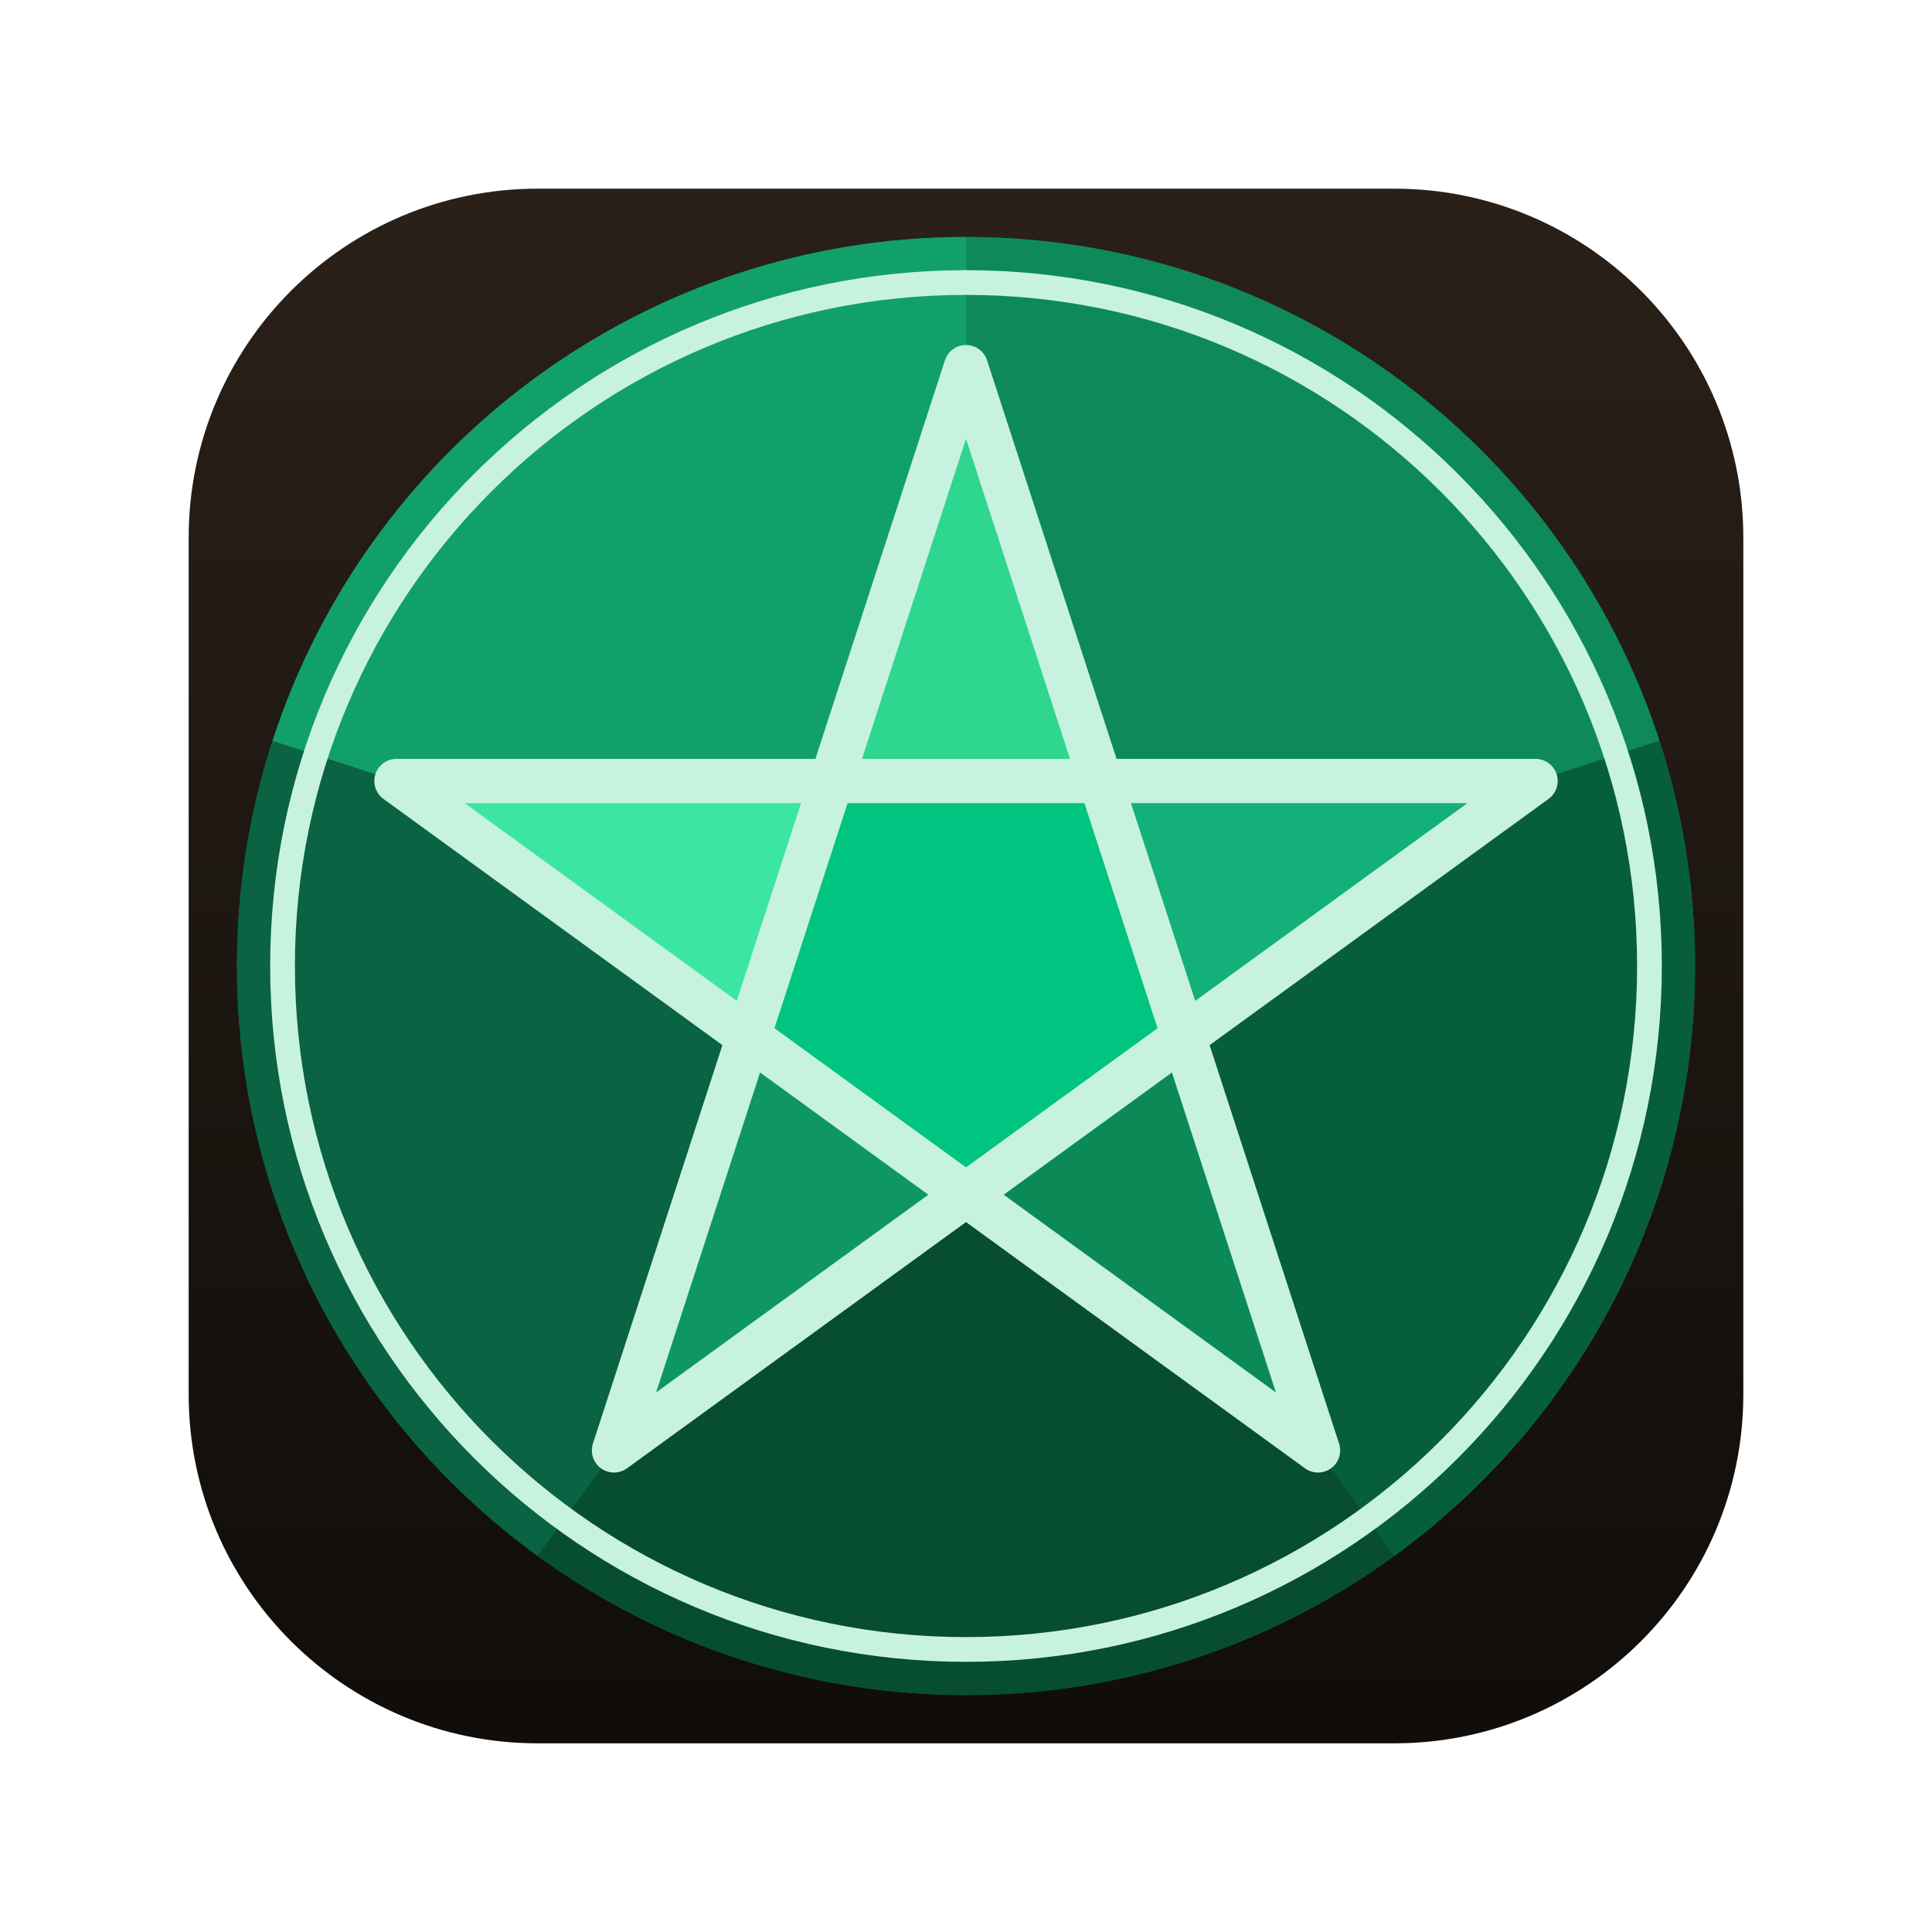
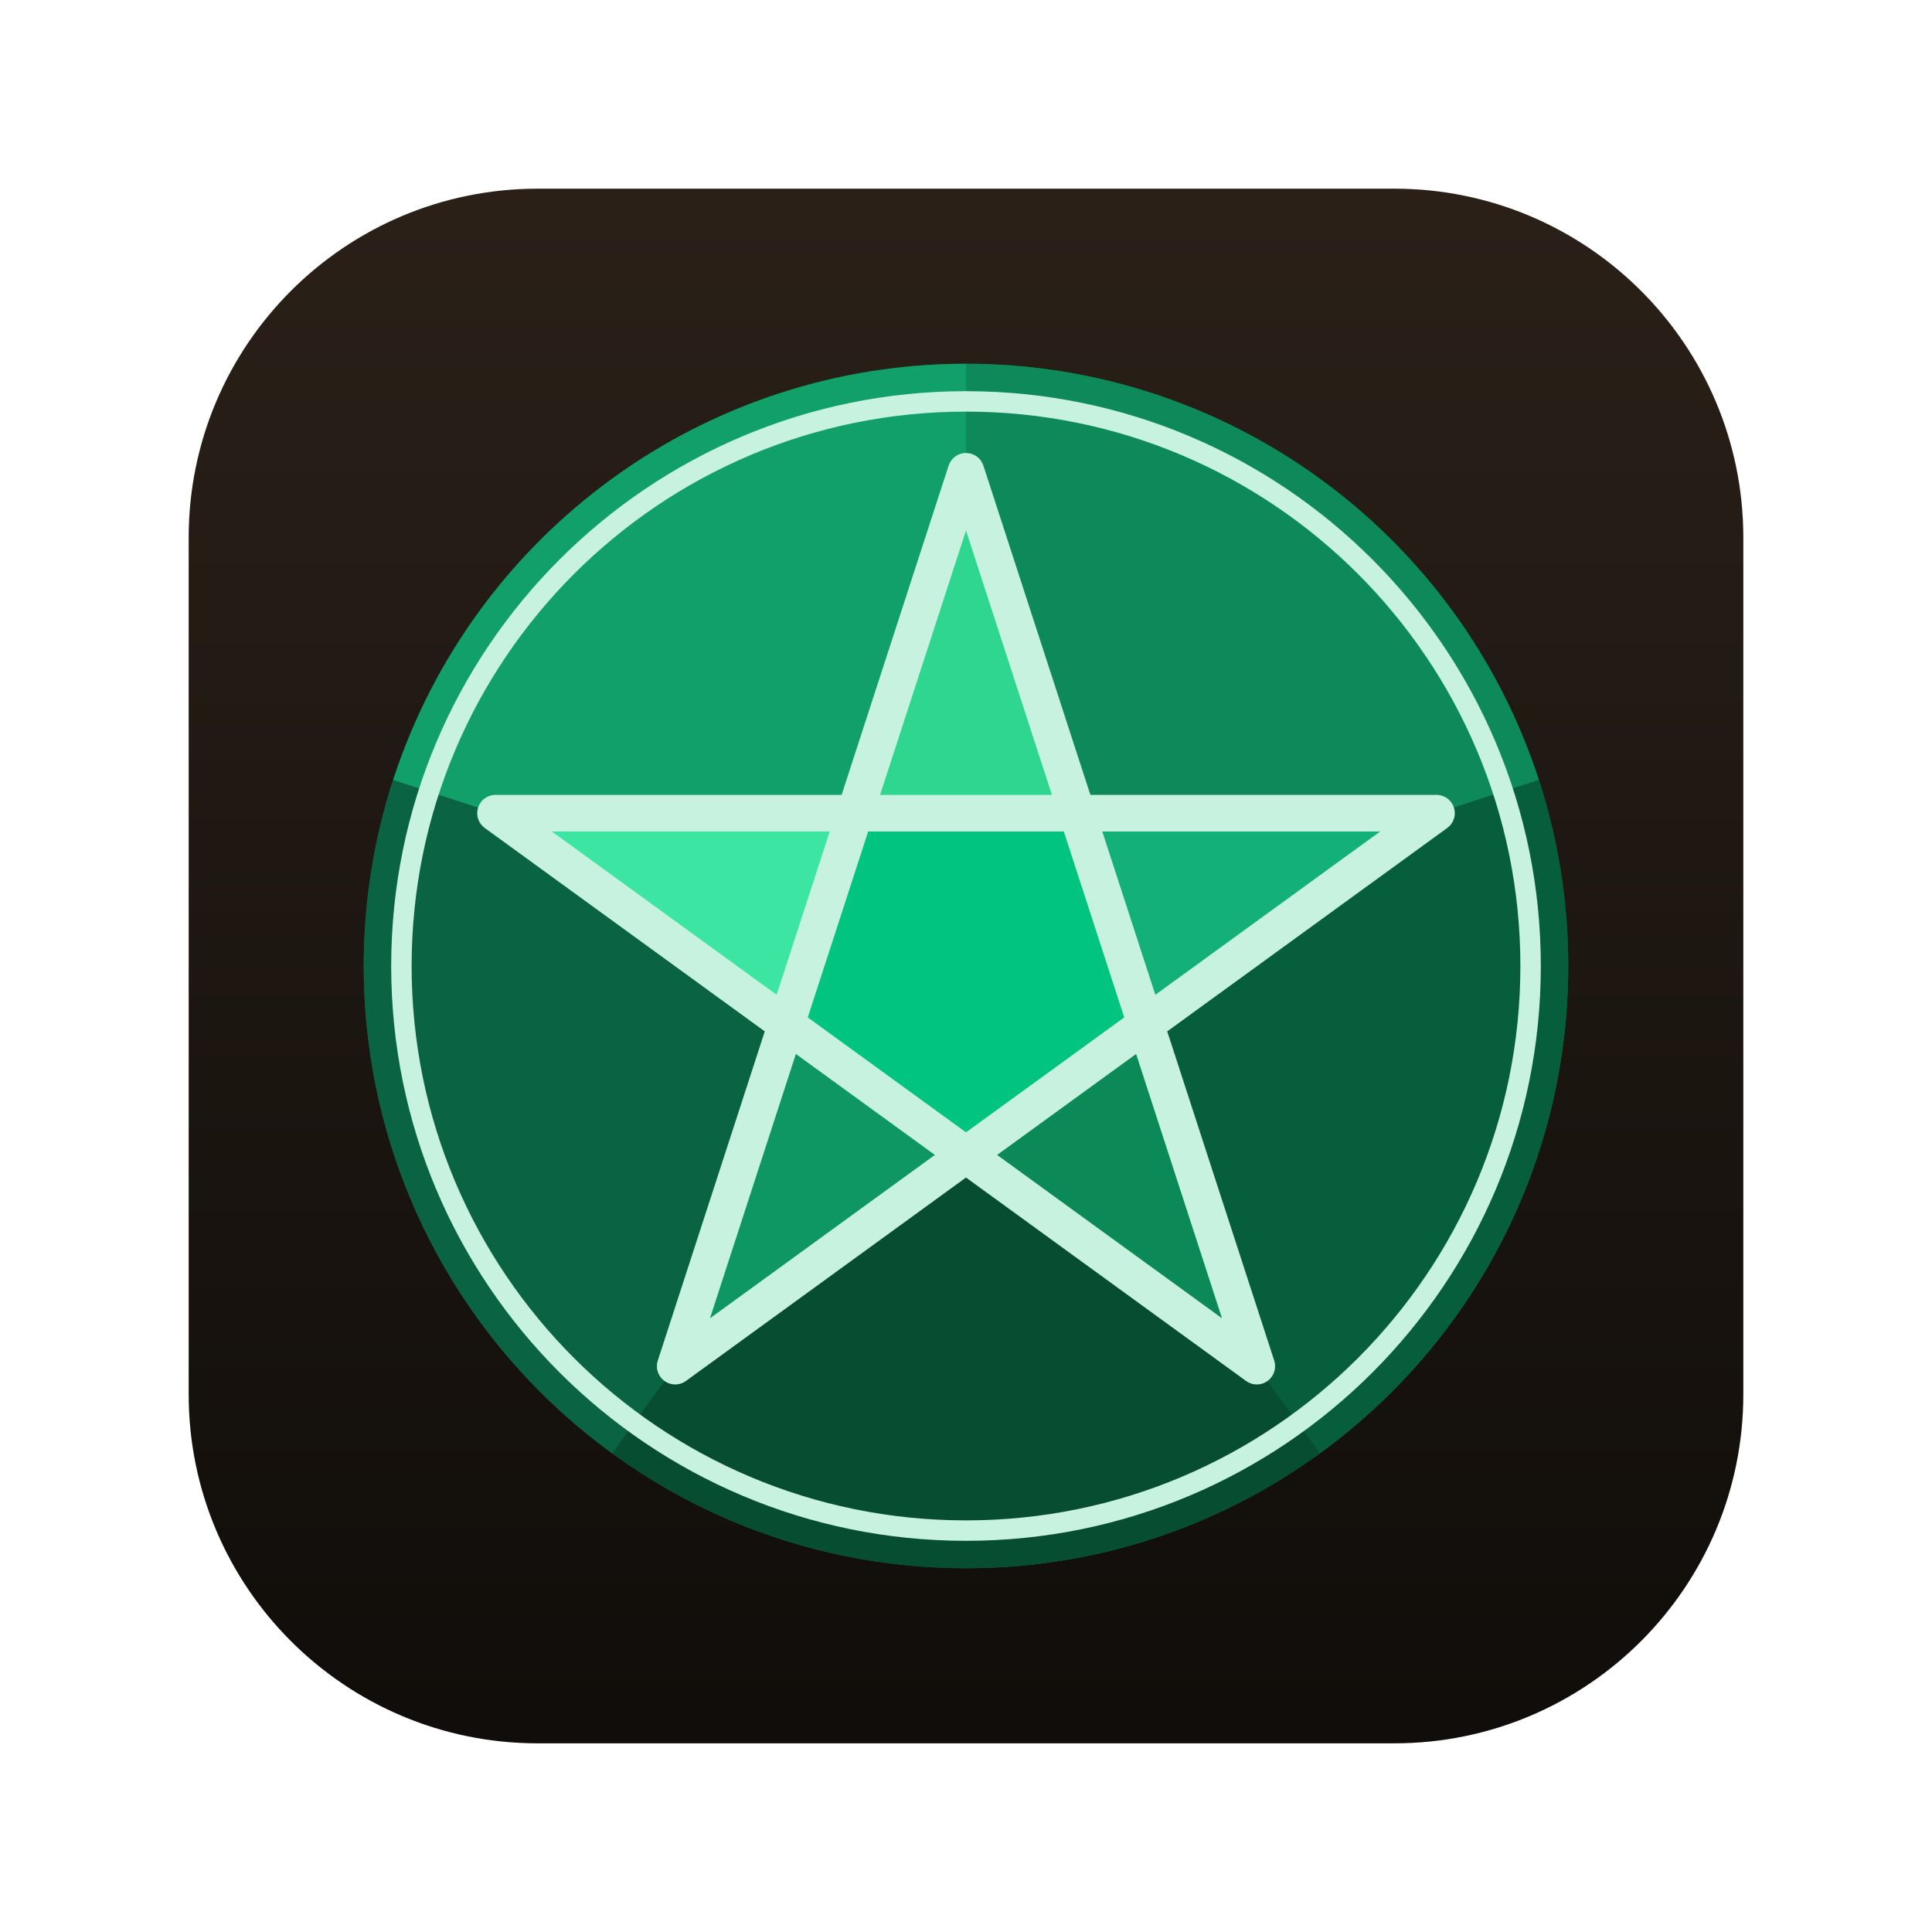
<svg xmlns="http://www.w3.org/2000/svg" viewBox="0 0 1024 1024" width="1024" height="1024">
  <defs>
    <linearGradient id="plate" x1="0" y1="0" x2="0" y2="1">
      <stop offset="0" stop-color="#2a2018" />
      <stop offset="1" stop-color="#100d0a" />
    </linearGradient>
  </defs>
  <rect x="100" y="100" width="824" height="824" rx="185" fill="url(#plate)" />
-   <g transform="translate(98 98) scale(6.9)">
+   <g transform="translate(170 170) scale(5.7)">
    <circle cx="60" cy="60" r="56" fill="#0b6e48" />
    <path d="M60 4 L60 14 L70.33 45.79 L103.75 45.79 L113.26 42.7 A56 56 0 0 0 60 4 Z" fill="#0e8a5a" />
    <path d="M113.26 42.7 L103.75 45.79 L76.71 65.43 L87.04 97.21 L92.92 105.3 A56 56 0 0 0 113.26 42.7 Z" fill="#075e3d" />
    <path d="M92.92 105.3 L87.04 97.21 L60 77.57 L32.96 97.21 L27.08 105.3 A56 56 0 0 0 92.92 105.3 Z" fill="#064d32" />
    <path d="M27.08 105.3 L32.96 97.21 L43.29 65.43 L16.25 45.79 L6.74 42.7 A56 56 0 0 0 27.08 105.3 Z" fill="#0a6343" />
    <path d="M6.74 42.7 L16.25 45.79 L49.67 45.79 L60 14 L60 4 A56 56 0 0 0 6.74 42.7 Z" fill="#12a06a" />
    <polygon points="60,14 49.67,45.79 70.33,45.79" fill="#2fd68f" />
    <polygon points="103.75,45.79 70.33,45.79 76.71,65.43" fill="#14b07a" />
    <polygon points="87.04,97.21 76.71,65.43 60,77.57" fill="#0b8a57" />
    <polygon points="32.96,97.21 60,77.57 43.29,65.43" fill="#0e9762" />
    <polygon points="16.25,45.79 43.29,65.43 49.67,45.79" fill="#3ce6a2" />
    <polygon points="60,77.57 43.29,65.43 49.67,45.79 70.33,45.79 76.71,65.43" fill="#00c47f" />
    <polygon points="60,14 87.04,97.21 16.25,45.79 103.75,45.79 32.96,97.21" fill="none" stroke="#c8f2e0" stroke-width="3.4" stroke-linejoin="round" />
    <circle cx="60" cy="60" r="52.5" fill="none" stroke="#c8f2e0" stroke-width="1.9" />
  </g>
</svg>
